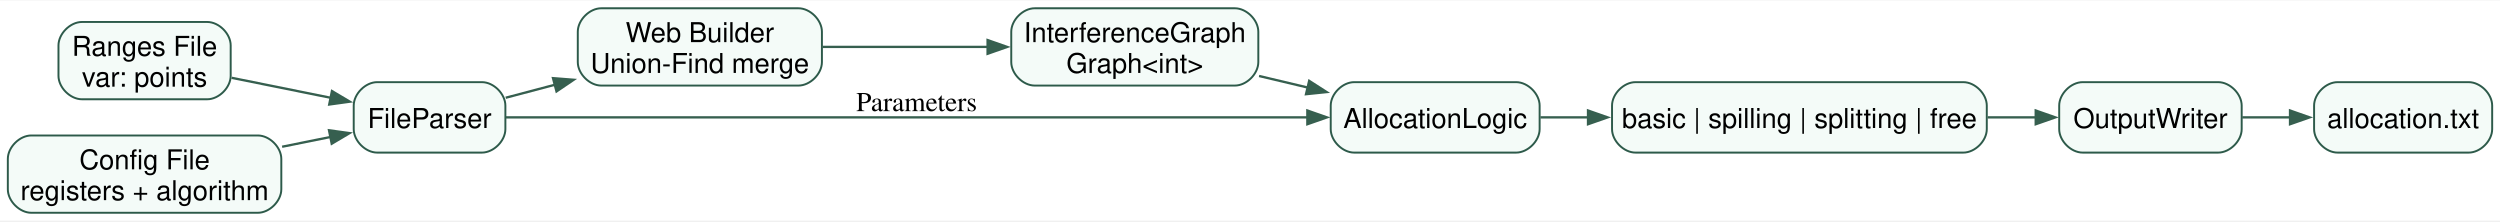
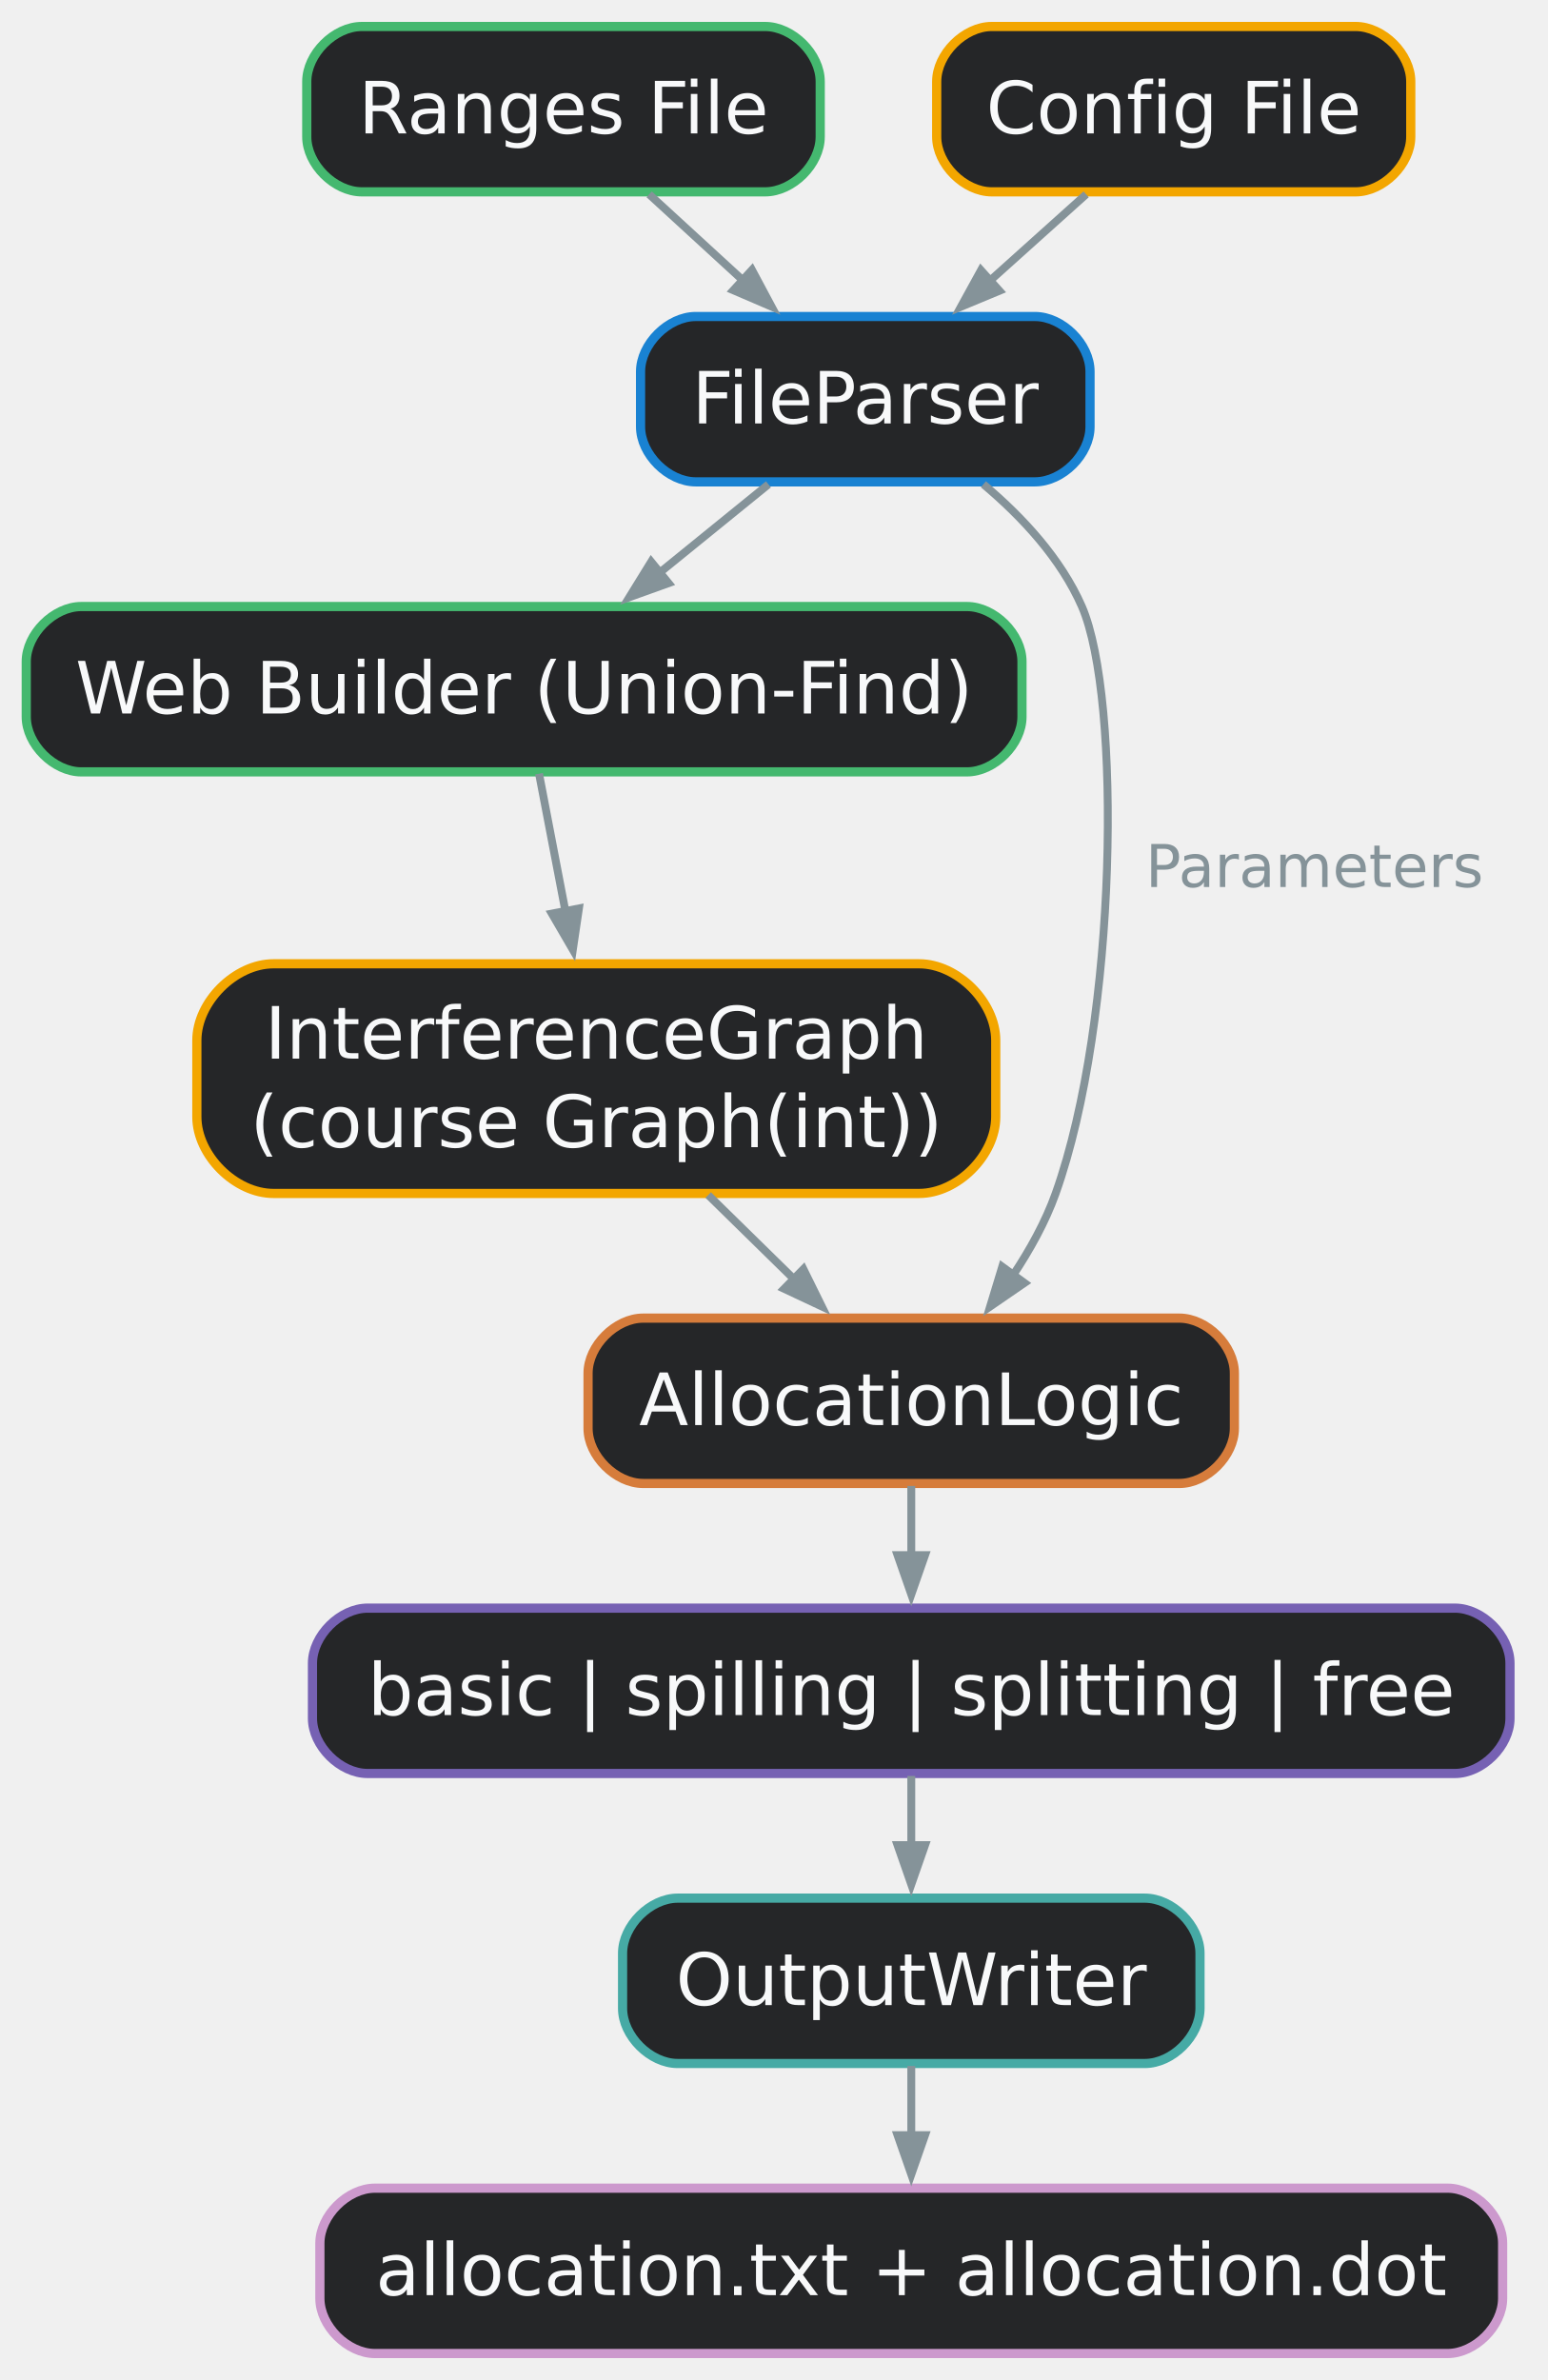
- <svg xmlns="http://www.w3.org/2000/svg" width="1278pt" height="113pt" viewBox="0.00 0.00 1277.50 112.50">
-   <g id="graph0" class="graph" transform="scale(1 1) rotate(0) translate(4 108.5)">
-     <polygon fill="white" stroke="none" points="-4,4 -4,-108.5 1273.5,-108.5 1273.5,4 -4,4" />
+ <svg xmlns="http://www.w3.org/2000/svg" width="236pt" height="363pt" viewBox="0.00 0.00 235.82 362.65">
+   <g id="graph0" class="graph" transform="scale(1 1) rotate(0) translate(4 358.65)">
    <g id="node1" class="node">
-       <path fill="#f4fbf8" stroke="#2d5a4a" d="M101.88,-97.5C101.88,-97.5 37.88,-97.5 37.88,-97.5 31.88,-97.5 25.88,-91.5 25.88,-85.5 25.88,-85.5 25.88,-70 25.88,-70 25.88,-64 31.88,-58 37.88,-58 37.88,-58 101.88,-58 101.88,-58 107.88,-58 113.88,-64 113.88,-70 113.88,-70 113.88,-85.5 113.88,-85.5 113.88,-91.5 107.88,-97.5 101.88,-97.5" />
-       <text text-anchor="middle" x="69.88" y="-80.2" font-family="Helvetica,sans-Serif" font-size="14.00">Ranges File</text>
-       <text text-anchor="middle" x="69.88" y="-64.45" font-family="Helvetica,sans-Serif" font-size="14.00">var: points</text>
+       <path fill="#252628" stroke="#44b86f" stroke-width="1.4" d="M112.6,-354.65C112.6,-354.65 51.15,-354.65 51.15,-354.65 46.95,-354.65 42.75,-350.45 42.75,-346.25 42.75,-346.25 42.75,-337.85 42.75,-337.85 42.75,-333.65 46.95,-329.45 51.15,-329.45 51.15,-329.45 112.6,-329.45 112.6,-329.45 116.8,-329.45 121,-333.65 121,-337.85 121,-337.85 121,-346.25 121,-346.25 121,-350.45 116.8,-354.65 112.6,-354.65" />
+       <text text-anchor="middle" x="81.88" y="-338.35" font-family="DejaVu Sans" font-size="11.00" fill="#f8f9fa">Ranges File</text>
    </g>
    <g id="node3" class="node">
-       <path fill="#f4fbf8" stroke="#2d5a4a" d="M242.25,-66.75C242.25,-66.75 188.75,-66.75 188.75,-66.75 182.75,-66.75 176.75,-60.75 176.75,-54.75 176.75,-54.75 176.75,-42.75 176.75,-42.75 176.75,-36.75 182.75,-30.75 188.75,-30.75 188.75,-30.75 242.25,-30.75 242.25,-30.75 248.25,-30.75 254.25,-36.75 254.25,-42.75 254.25,-42.75 254.25,-54.75 254.25,-54.75 254.25,-60.75 248.25,-66.75 242.25,-66.75" />
-       <text text-anchor="middle" x="215.5" y="-43.33" font-family="Helvetica,sans-Serif" font-size="14.00">FileParser</text>
+       <path fill="#252628" stroke="#1982d2" stroke-width="1.4" d="M153.72,-310.45C153.72,-310.45 102.03,-310.45 102.03,-310.45 97.83,-310.45 93.62,-306.25 93.62,-302.05 93.62,-302.05 93.62,-293.65 93.62,-293.65 93.62,-289.45 97.83,-285.25 102.03,-285.25 102.03,-285.25 153.72,-285.25 153.72,-285.25 157.93,-285.25 162.12,-289.45 162.12,-293.65 162.12,-293.65 162.12,-302.05 162.12,-302.05 162.12,-306.25 157.92,-310.45 153.72,-310.45" />
+       <text text-anchor="middle" x="127.88" y="-294.15" font-family="DejaVu Sans" font-size="11.00" fill="#f8f9fa">FileParser</text>
    </g>
    <g id="edge1" class="edge">
-       <path fill="none" stroke="#365f4f" stroke-width="1.2" d="M114.36,-68.97C130.46,-65.72 148.82,-62.01 165.39,-58.67" />
-       <polygon fill="#365f4f" stroke="#365f4f" stroke-width="1.2" points="165.63,-62.19 174.74,-56.78 164.24,-55.33 165.63,-62.19" />
+       <path fill="none" stroke="#859399" stroke-width="1.2" d="M94.93,-329.07C99.44,-324.94 104.58,-320.23 109.43,-315.77" />
+       <polygon fill="#859399" stroke="#859399" stroke-width="1.2" points="110.6,-317.55 113.6,-311.94 107.76,-314.45 110.6,-317.55" />
    </g>
    <g id="node2" class="node">
-       <path fill="#f4fbf8" stroke="#2d5a4a" d="M127.75,-39.5C127.75,-39.5 12,-39.5 12,-39.5 6,-39.5 0,-33.5 0,-27.5 0,-27.5 0,-12 0,-12 0,-6 6,0 12,0 12,0 127.75,0 127.75,0 133.75,0 139.75,-6 139.75,-12 139.75,-12 139.75,-27.5 139.75,-27.5 139.75,-33.5 133.75,-39.5 127.75,-39.5" />
-       <text text-anchor="middle" x="69.88" y="-22.2" font-family="Helvetica,sans-Serif" font-size="14.00">Config File</text>
-       <text text-anchor="middle" x="69.88" y="-6.45" font-family="Helvetica,sans-Serif" font-size="14.00">registers + algorithm</text>
+       <path fill="#252628" stroke="#f3a600" stroke-width="1.4" d="M202.6,-354.65C202.6,-354.65 147.15,-354.65 147.15,-354.65 142.95,-354.65 138.75,-350.45 138.75,-346.25 138.75,-346.25 138.75,-337.85 138.75,-337.85 138.75,-333.65 142.95,-329.45 147.15,-329.45 147.15,-329.45 202.6,-329.45 202.6,-329.45 206.8,-329.45 211,-333.65 211,-337.85 211,-337.85 211,-346.25 211,-346.25 211,-350.45 206.8,-354.65 202.6,-354.65" />
+       <text text-anchor="middle" x="174.88" y="-338.35" font-family="DejaVu Sans" font-size="11.00" fill="#f8f9fa">Config File</text>
    </g>
    <g id="edge2" class="edge">
-       <path fill="none" stroke="#365f4f" stroke-width="1.2" d="M140.16,-33.74C148.55,-35.43 156.98,-37.14 165,-38.76" />
-       <polygon fill="#365f4f" stroke="#365f4f" stroke-width="1.2" points="164.13,-42.15 174.62,-40.7 165.51,-35.29 164.13,-42.15" />
+       <path fill="none" stroke="#859399" stroke-width="1.2" d="M161.53,-329.07C156.93,-324.94 151.68,-320.23 146.72,-315.77" />
+       <polygon fill="#859399" stroke="#859399" stroke-width="1.2" points="148.31,-314.37 142.44,-311.93 145.5,-317.5 148.31,-314.37" />
    </g>
    <g id="node4" class="node">
-       <path fill="#f4fbf8" stroke="#2d5a4a" d="M404,-104.5C404,-104.5 303.25,-104.5 303.25,-104.5 297.25,-104.5 291.25,-98.5 291.25,-92.5 291.25,-92.5 291.25,-77 291.25,-77 291.25,-71 297.25,-65 303.25,-65 303.25,-65 404,-65 404,-65 410,-65 416,-71 416,-77 416,-77 416,-92.5 416,-92.5 416,-98.5 410,-104.5 404,-104.5" />
-       <text text-anchor="middle" x="353.62" y="-87.2" font-family="Helvetica,sans-Serif" font-size="14.00">Web Builder</text>
-       <text text-anchor="middle" x="353.62" y="-71.45" font-family="Helvetica,sans-Serif" font-size="14.00">Union-Find merge</text>
+       <path fill="#252628" stroke="#44b86f" stroke-width="1.4" d="M143.35,-266.25C143.35,-266.25 8.4,-266.25 8.4,-266.25 4.2,-266.25 0,-262.05 0,-257.85 0,-257.85 0,-249.45 0,-249.45 0,-245.25 4.2,-241.05 8.4,-241.05 8.4,-241.05 143.35,-241.05 143.35,-241.05 147.55,-241.05 151.75,-245.25 151.75,-249.45 151.75,-249.45 151.75,-257.85 151.75,-257.85 151.75,-262.05 147.55,-266.25 143.35,-266.25" />
+       <text text-anchor="middle" x="75.88" y="-249.95" font-family="DejaVu Sans" font-size="11.00" fill="#f8f9fa">Web Builder (Union-Find)</text>
    </g>
    <g id="edge3" class="edge">
-       <path fill="none" stroke="#365f4f" stroke-width="1.2" d="M254.42,-58.78C262.3,-60.86 270.85,-63.12 279.51,-65.41" />
-       <polygon fill="#365f4f" stroke="#365f4f" stroke-width="1.2" points="278.59,-68.79 289.15,-67.96 280.38,-62.02 278.59,-68.79" />
+       <path fill="none" stroke="#859399" stroke-width="1.2" d="M113.11,-284.87C107.91,-280.65 101.96,-275.82 96.37,-271.28" />
+       <polygon fill="#859399" stroke="#859399" stroke-width="1.2" points="97.89,-269.81 91.9,-267.66 95.24,-273.07 97.89,-269.81" />
    </g>
    <g id="node6" class="node">
-       <path fill="#f4fbf8" stroke="#2d5a4a" d="M770.75,-66.75C770.75,-66.75 688,-66.75 688,-66.75 682,-66.75 676,-60.75 676,-54.75 676,-54.75 676,-42.75 676,-42.75 676,-36.75 682,-30.75 688,-30.75 688,-30.75 770.75,-30.75 770.75,-30.75 776.75,-30.75 782.75,-36.75 782.75,-42.75 782.75,-42.75 782.75,-54.75 782.75,-54.75 782.75,-60.75 776.75,-66.75 770.75,-66.75" />
-       <text text-anchor="middle" x="729.38" y="-43.33" font-family="Helvetica,sans-Serif" font-size="14.00">AllocationLogic</text>
+       <path fill="#252628" stroke="#d67c3b" stroke-width="1.4" d="M175.72,-157.8C175.72,-157.8 94.02,-157.8 94.02,-157.8 89.83,-157.8 85.62,-153.6 85.62,-149.4 85.62,-149.4 85.62,-141 85.62,-141 85.62,-136.8 89.83,-132.6 94.02,-132.6 94.02,-132.6 175.73,-132.6 175.73,-132.6 179.93,-132.6 184.12,-136.8 184.12,-141 184.12,-141 184.12,-149.4 184.12,-149.4 184.12,-153.6 179.93,-157.8 175.72,-157.8" />
+       <text text-anchor="middle" x="134.88" y="-141.5" font-family="DejaVu Sans" font-size="11.00" fill="#f8f9fa">AllocationLogic</text>
    </g>
    <g id="edge6" class="edge">
-       <path fill="none" stroke="#365f4f" stroke-width="1.2" d="M254.56,-48.75C341.65,-48.75 556.27,-48.75 664.2,-48.75" />
-       <polygon fill="#365f4f" stroke="#365f4f" stroke-width="1.2" points="664.06,-52.25 674.06,-48.75 664.06,-45.25 664.06,-52.25" />
-       <text text-anchor="middle" x="464.38" y="-51.95" font-family="Times,serif" font-size="14.00">Parameters</text>
+       <path fill="none" stroke="#859399" stroke-width="1.2" d="M145.87,-284.88C151.8,-279.9 157.69,-273.55 160.88,-266.25 166.94,-252.34 166.35,-203.35 156.88,-176.8 155.33,-172.46 152.96,-168.19 150.35,-164.28" />
+       <polygon fill="#859399" stroke="#859399" stroke-width="1.2" points="152.13,-163.16 146.89,-159.56 148.74,-165.64 152.13,-163.16" />
+       <text text-anchor="middle" x="196.32" y="-223.5" font-family="DejaVu Sans" font-size="9.00" fill="#859399">  Parameters  </text>
    </g>
    <g id="node5" class="node">
-       <path fill="#f4fbf8" stroke="#2d5a4a" d="M627,-104.5C627,-104.5 524.75,-104.5 524.75,-104.5 518.75,-104.5 512.75,-98.5 512.75,-92.5 512.75,-92.5 512.75,-77 512.75,-77 512.75,-71 518.75,-65 524.75,-65 524.75,-65 627,-65 627,-65 633,-65 639,-71 639,-77 639,-77 639,-92.5 639,-92.5 639,-98.5 633,-104.5 627,-104.5" />
-       <text text-anchor="middle" x="575.88" y="-87.2" font-family="Helvetica,sans-Serif" font-size="14.00">InterferenceGraph</text>
-       <text text-anchor="middle" x="575.88" y="-71.45" font-family="Helvetica,sans-Serif" font-size="14.00">Graph&lt;int&gt;</text>
+       <path fill="#252628" stroke="#f3a600" stroke-width="1.4" d="M136.08,-211.8C136.08,-211.8 37.67,-211.8 37.67,-211.8 31.83,-211.8 26,-205.97 26,-200.13 26,-200.13 26,-188.47 26,-188.47 26,-182.63 31.83,-176.8 37.67,-176.8 37.67,-176.8 136.08,-176.8 136.08,-176.8 141.92,-176.8 147.75,-182.63 147.75,-188.47 147.75,-188.47 147.75,-200.13 147.75,-200.13 147.75,-205.97 141.92,-211.8 136.08,-211.8" />
+       <text text-anchor="middle" x="86.88" y="-197.35" font-family="DejaVu Sans" font-size="11.00" fill="#f8f9fa">InterferenceGraph</text>
+       <text text-anchor="middle" x="86.88" y="-183.85" font-family="DejaVu Sans" font-size="11.00" fill="#f8f9fa">(course Graph(int))</text>
    </g>
    <g id="edge4" class="edge">
-       <path fill="none" stroke="#365f4f" stroke-width="1.2" d="M416.27,-84.75C442.55,-84.75 473.43,-84.75 500.93,-84.75" />
-       <polygon fill="#365f4f" stroke="#365f4f" stroke-width="1.2" points="500.66,-88.25 510.66,-84.75 500.66,-81.25 500.66,-88.25" />
+       <path fill="none" stroke="#859399" stroke-width="1.2" d="M78.15,-240.77C79.32,-234.7 80.78,-227.07 82.17,-219.81" />
+       <polygon fill="#859399" stroke="#859399" stroke-width="1.2" points="84.23,-220.24 83.3,-213.95 80.1,-219.45 84.23,-220.24" />
    </g>
    <g id="edge5" class="edge">
-       <path fill="none" stroke="#365f4f" stroke-width="1.2" d="M639.37,-69.9C647.57,-67.95 655.98,-65.95 664.21,-64" />
-       <polygon fill="#365f4f" stroke="#365f4f" stroke-width="1.2" points="664.99,-67.41 673.91,-61.69 663.37,-60.6 664.99,-67.41" />
+       <path fill="none" stroke="#859399" stroke-width="1.2" d="M103.93,-176.56C108.25,-172.32 112.9,-167.76 117.25,-163.5" />
+       <polygon fill="#859399" stroke="#859399" stroke-width="1.2" points="118.44,-165.27 121.25,-159.57 115.5,-162.27 118.44,-165.27" />
    </g>
    <g id="node7" class="node">
-       <path fill="#f4fbf8" stroke="#2d5a4a" d="M999.25,-66.75C999.25,-66.75 831.75,-66.75 831.75,-66.75 825.75,-66.75 819.75,-60.75 819.75,-54.75 819.75,-54.75 819.75,-42.75 819.75,-42.75 819.75,-36.75 825.75,-30.75 831.75,-30.75 831.75,-30.75 999.25,-30.75 999.25,-30.75 1005.25,-30.75 1011.25,-36.75 1011.25,-42.75 1011.25,-42.75 1011.25,-54.75 1011.25,-54.75 1011.25,-60.75 1005.25,-66.75 999.25,-66.75" />
-       <text text-anchor="middle" x="915.5" y="-43.33" font-family="Helvetica,sans-Serif" font-size="14.00">basic | spilling | splitting | free</text>
+       <path fill="#252628" stroke="#7661b3" stroke-width="1.4" d="M217.72,-113.6C217.72,-113.6 52.03,-113.6 52.03,-113.6 47.83,-113.6 43.62,-109.4 43.62,-105.2 43.62,-105.2 43.62,-96.8 43.62,-96.8 43.62,-92.6 47.82,-88.4 52.02,-88.4 52.02,-88.4 217.72,-88.4 217.72,-88.4 221.92,-88.4 226.12,-92.6 226.12,-96.8 226.12,-96.8 226.12,-105.2 226.12,-105.2 226.12,-109.4 221.93,-113.6 217.72,-113.6" />
+       <text text-anchor="middle" x="134.88" y="-97.3" font-family="DejaVu Sans" font-size="11.00" fill="#f8f9fa">basic | spilling | splitting | free</text>
    </g>
    <g id="edge7" class="edge">
-       <path fill="none" stroke="#365f4f" stroke-width="1.2" d="M783.14,-48.75C790.96,-48.75 799.24,-48.75 807.69,-48.75" />
-       <polygon fill="#365f4f" stroke="#365f4f" stroke-width="1.2" points="807.48,-52.25 817.48,-48.75 807.48,-45.25 807.48,-52.25" />
+       <path fill="none" stroke="#859399" stroke-width="1.2" d="M134.88,-132.22C134.88,-128.9 134.88,-125.2 134.88,-121.56" />
+       <polygon fill="#859399" stroke="#859399" stroke-width="1.2" points="136.98,-121.68 134.88,-115.68 132.78,-121.68 136.98,-121.68" />
    </g>
    <g id="node8" class="node">
-       <path fill="#f4fbf8" stroke="#2d5a4a" d="M1129.5,-66.75C1129.5,-66.75 1060.25,-66.75 1060.25,-66.75 1054.25,-66.75 1048.25,-60.75 1048.25,-54.75 1048.25,-54.75 1048.25,-42.75 1048.25,-42.75 1048.25,-36.75 1054.25,-30.75 1060.25,-30.75 1060.25,-30.75 1129.5,-30.75 1129.5,-30.75 1135.5,-30.75 1141.5,-36.75 1141.5,-42.75 1141.5,-42.75 1141.5,-54.75 1141.5,-54.75 1141.5,-60.75 1135.5,-66.75 1129.5,-66.75" />
-       <text text-anchor="middle" x="1094.88" y="-43.33" font-family="Helvetica,sans-Serif" font-size="14.00">OutputWriter</text>
+       <path fill="#252628" stroke="#46aaa5" stroke-width="1.4" d="M170.47,-69.4C170.47,-69.4 99.28,-69.4 99.28,-69.4 95.08,-69.4 90.88,-65.2 90.88,-61 90.88,-61 90.88,-52.6 90.88,-52.6 90.88,-48.4 95.08,-44.2 99.28,-44.2 99.28,-44.2 170.47,-44.2 170.47,-44.2 174.68,-44.2 178.88,-48.4 178.88,-52.6 178.88,-52.6 178.88,-61 178.88,-61 178.88,-65.2 174.68,-69.4 170.47,-69.4" />
+       <text text-anchor="middle" x="134.88" y="-53.1" font-family="DejaVu Sans" font-size="11.00" fill="#f8f9fa">OutputWriter</text>
    </g>
    <g id="edge8" class="edge">
-       <path fill="none" stroke="#365f4f" stroke-width="1.2" d="M1011.68,-48.75C1020.08,-48.75 1028.41,-48.75 1036.35,-48.75" />
-       <polygon fill="#365f4f" stroke="#365f4f" stroke-width="1.2" points="1036.26,-52.25 1046.26,-48.75 1036.26,-45.25 1036.26,-52.25" />
+       <path fill="none" stroke="#859399" stroke-width="1.2" d="M134.88,-88.02C134.88,-84.7 134.88,-81 134.88,-77.36" />
+       <polygon fill="#859399" stroke="#859399" stroke-width="1.2" points="136.98,-77.48 134.88,-71.48 132.78,-77.48 136.98,-77.48" />
    </g>
    <g id="node9" class="node">
-       <path fill="#f4fbf8" stroke="#2d5a4a" d="M1257.5,-66.75C1257.5,-66.75 1190.5,-66.75 1190.5,-66.75 1184.5,-66.75 1178.5,-60.75 1178.5,-54.75 1178.5,-54.75 1178.5,-42.75 1178.5,-42.75 1178.5,-36.75 1184.5,-30.75 1190.5,-30.75 1190.5,-30.75 1257.5,-30.75 1257.5,-30.75 1263.5,-30.75 1269.5,-36.75 1269.5,-42.75 1269.5,-42.75 1269.5,-54.75 1269.5,-54.75 1269.5,-60.75 1263.5,-66.75 1257.5,-66.75" />
-       <text text-anchor="middle" x="1224" y="-43.33" font-family="Helvetica,sans-Serif" font-size="14.00">allocation.txt</text>
+       <path fill="#252628" stroke="#cc99cd" stroke-width="1.4" d="M216.6,-25.2C216.6,-25.2 53.15,-25.2 53.15,-25.2 48.95,-25.2 44.75,-21 44.75,-16.8 44.75,-16.8 44.75,-8.4 44.75,-8.4 44.75,-4.2 48.95,0 53.15,0 53.15,0 216.6,0 216.6,0 220.8,0 225,-4.2 225,-8.4 225,-8.4 225,-16.8 225,-16.8 225,-21 220.8,-25.2 216.6,-25.2" />
+       <text text-anchor="middle" x="134.88" y="-8.9" font-family="DejaVu Sans" font-size="11.00" fill="#f8f9fa">allocation.txt + allocation.dot</text>
    </g>
    <g id="edge9" class="edge">
-       <path fill="none" stroke="#365f4f" stroke-width="1.2" d="M1141.77,-48.75C1149.7,-48.75 1158.03,-48.75 1166.21,-48.75" />
-       <polygon fill="#365f4f" stroke="#365f4f" stroke-width="1.2" points="1166.21,-52.25 1176.21,-48.75 1166.21,-45.25 1166.21,-52.25" />
+       <path fill="none" stroke="#859399" stroke-width="1.2" d="M134.88,-43.82C134.88,-40.5 134.88,-36.8 134.88,-33.16" />
+       <polygon fill="#859399" stroke="#859399" stroke-width="1.2" points="136.98,-33.28 134.88,-27.28 132.78,-33.28 136.98,-33.28" />
    </g>
  </g>
</svg>
